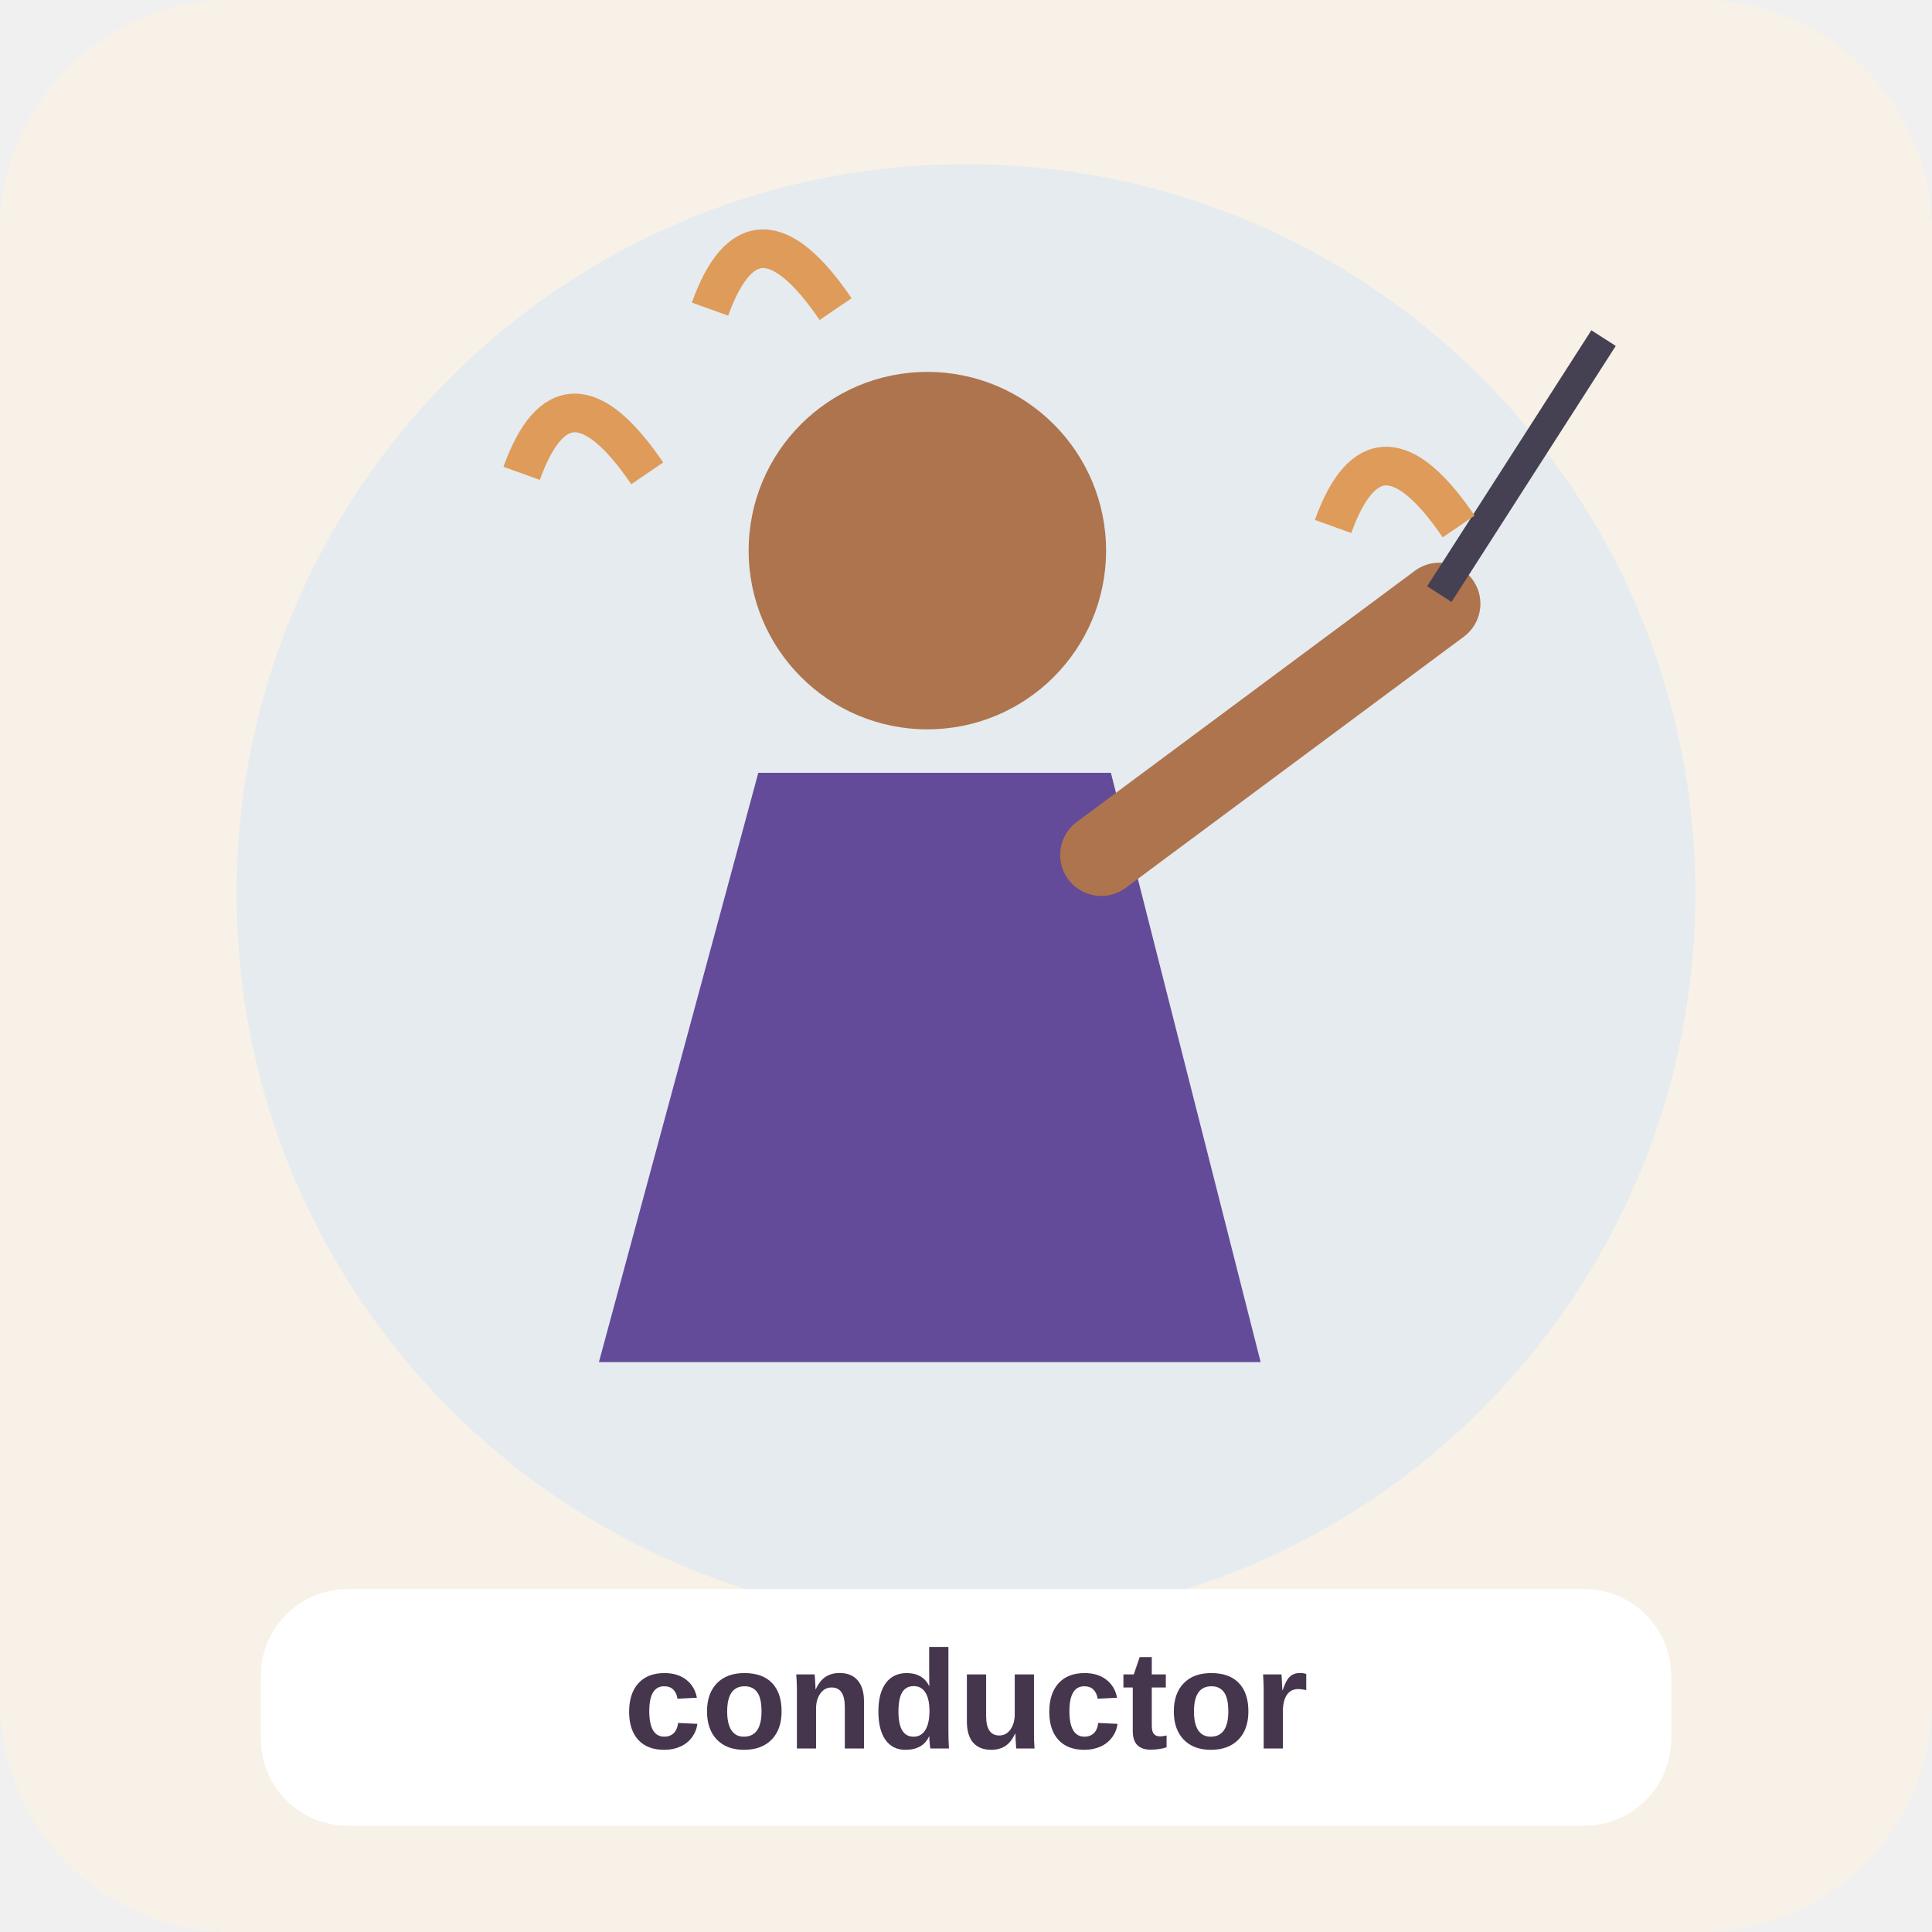
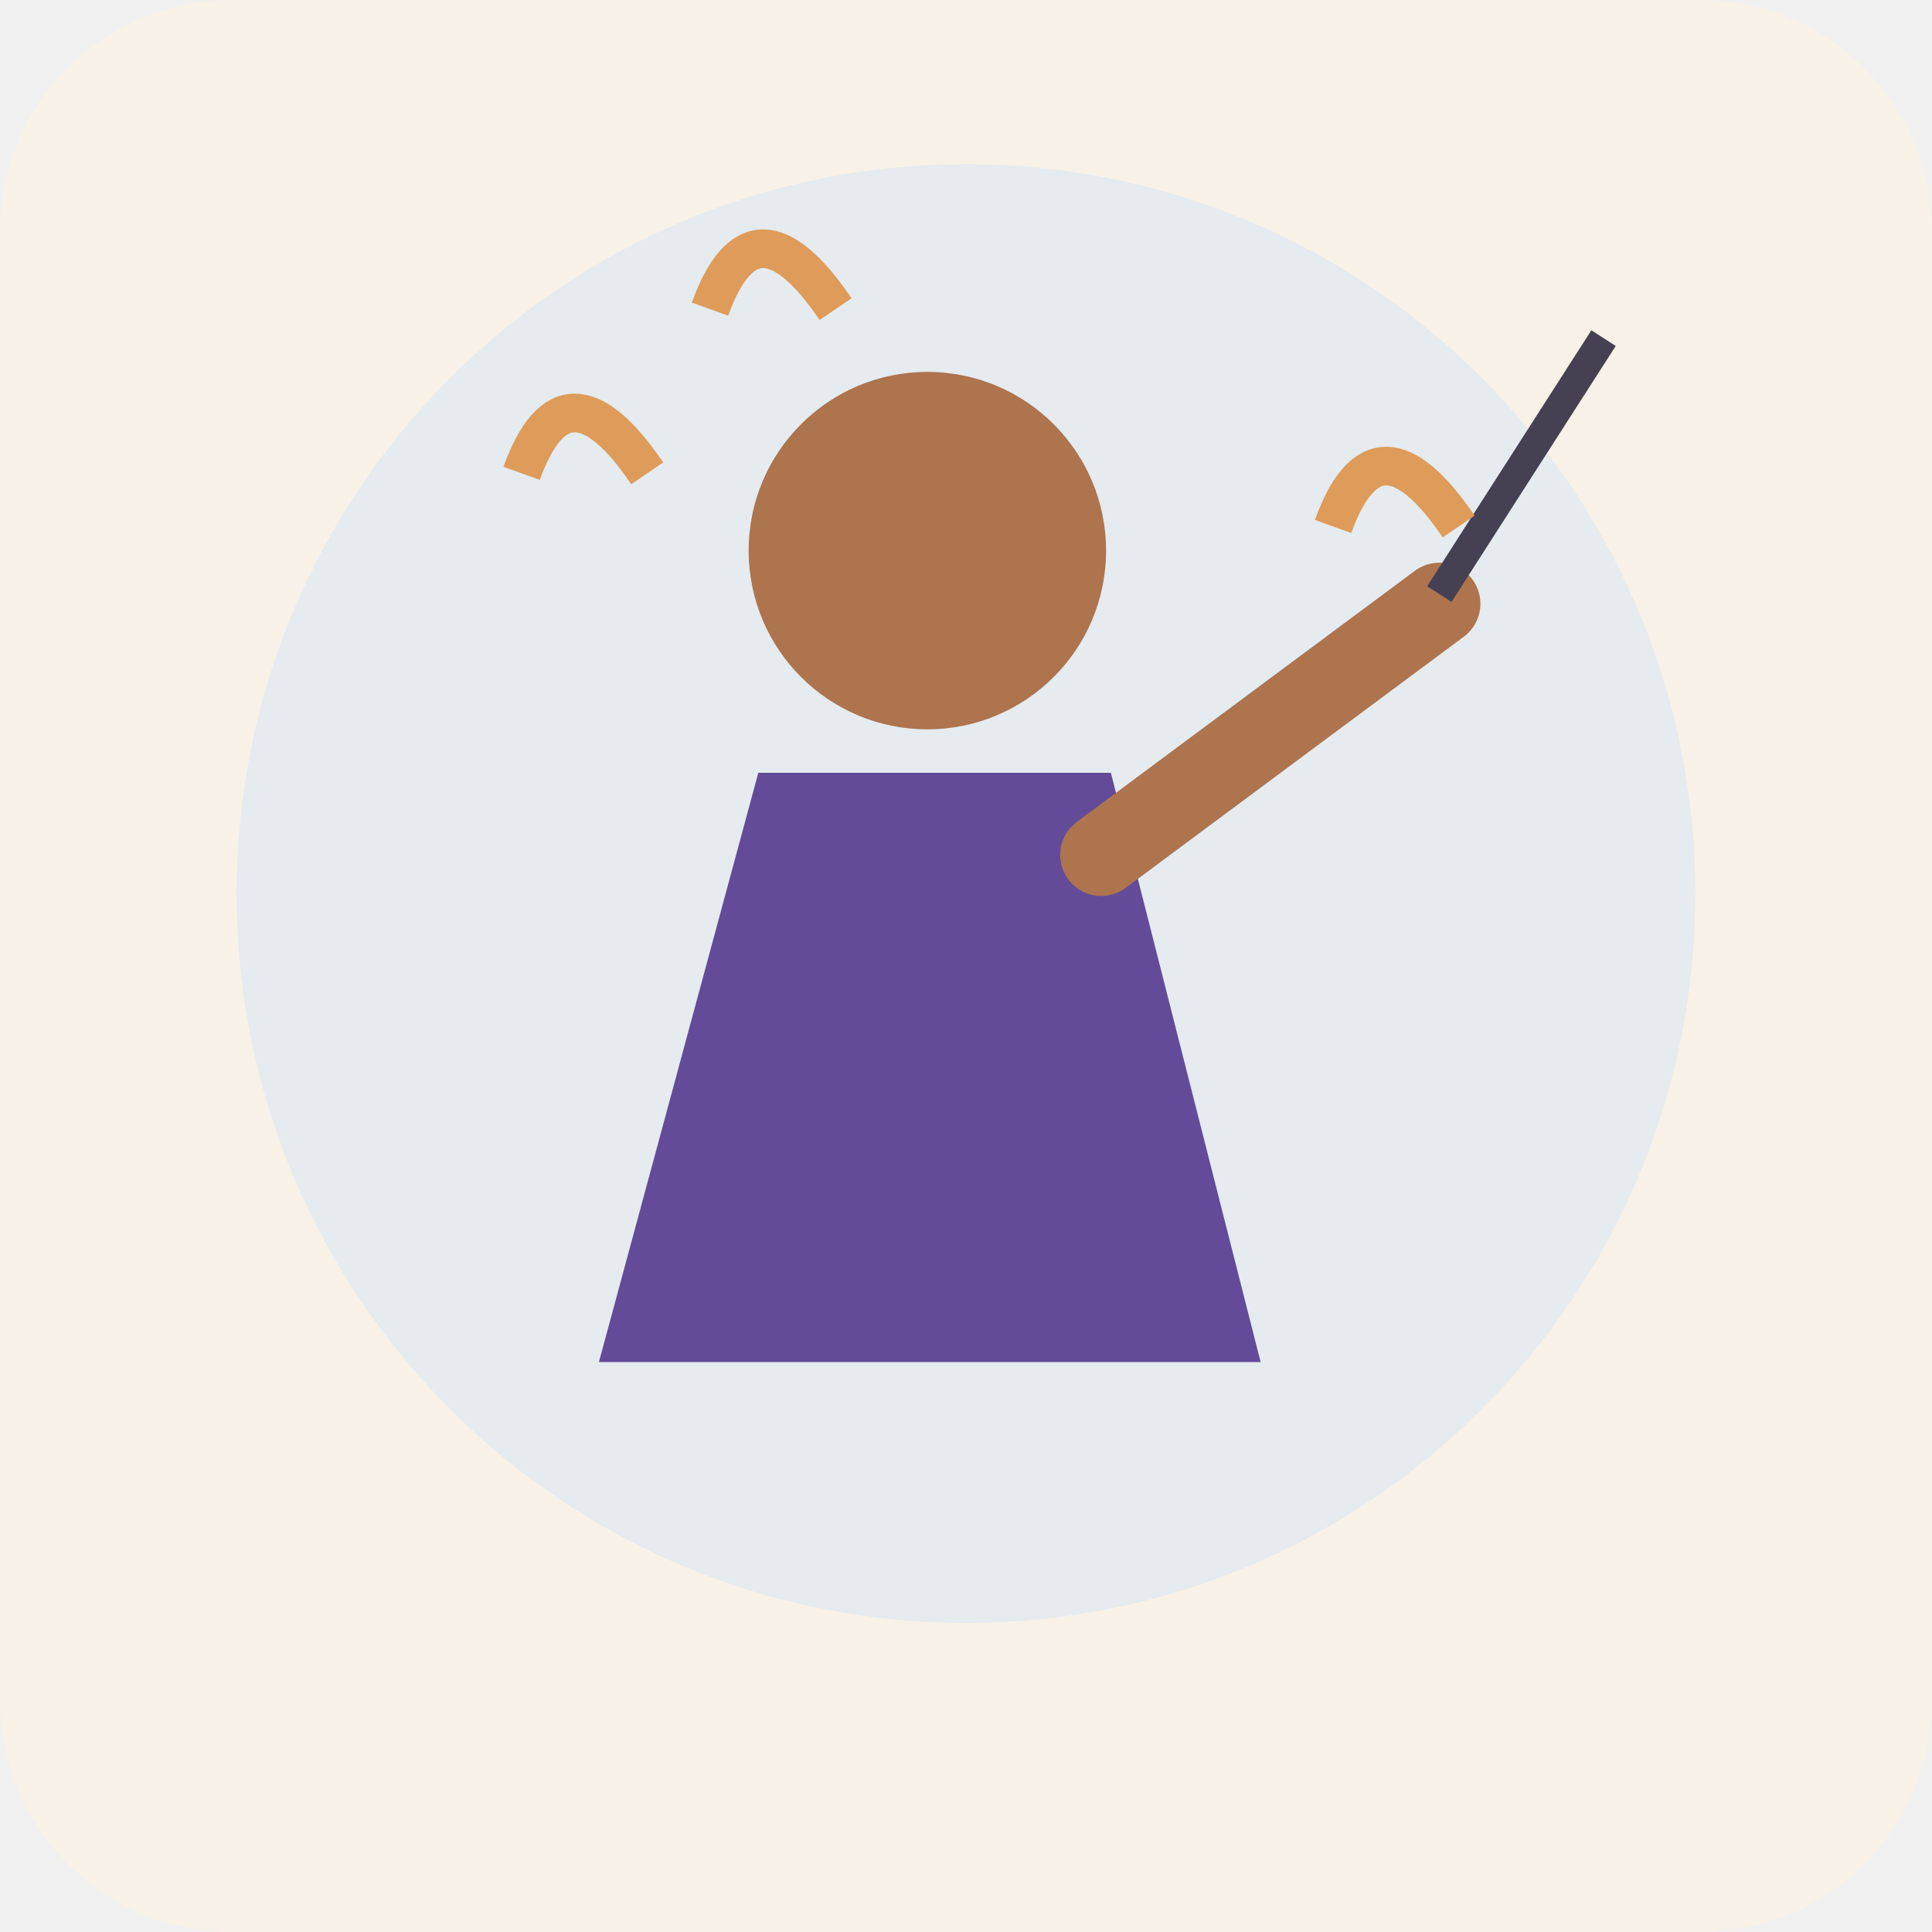
- <svg xmlns="http://www.w3.org/2000/svg" viewBox="0 0 400 400" role="img" aria-label="Illustration of conductor">
+ <svg xmlns="http://www.w3.org/2000/svg" viewBox="0 0 400 400" role="img" aria-label="Study illustration">
  <rect width="400" height="400" rx="48" fill="#f8f1e7" />
  <circle cx="200" cy="185" r="151" fill="#e5ebef" />
  <circle cx="192" cy="114" r="37" fill="#ad744e" />
  <path d="M157 160h73l31 122H124z" fill="#634b99" />
  <path d="M228 177l70-52" stroke="#ad744e" stroke-width="17" stroke-linecap="round" />
  <path d="M298 123l34-53" stroke="#454153" stroke-width="6" />
  <path d="M108 98q9-25 26 0m13-34q9-25 26 0m103 45q9-25 26 0" stroke="#de9b59" stroke-width="8" fill="none" />
-   <rect x="54" y="329" width="292" height="49" rx="18" fill="#ffffff" />
-   <text x="200" y="362" font-family="Arial,sans-serif" font-size="29" text-anchor="middle" fill="#45364e" font-weight="bold">conductor</text>
</svg>
